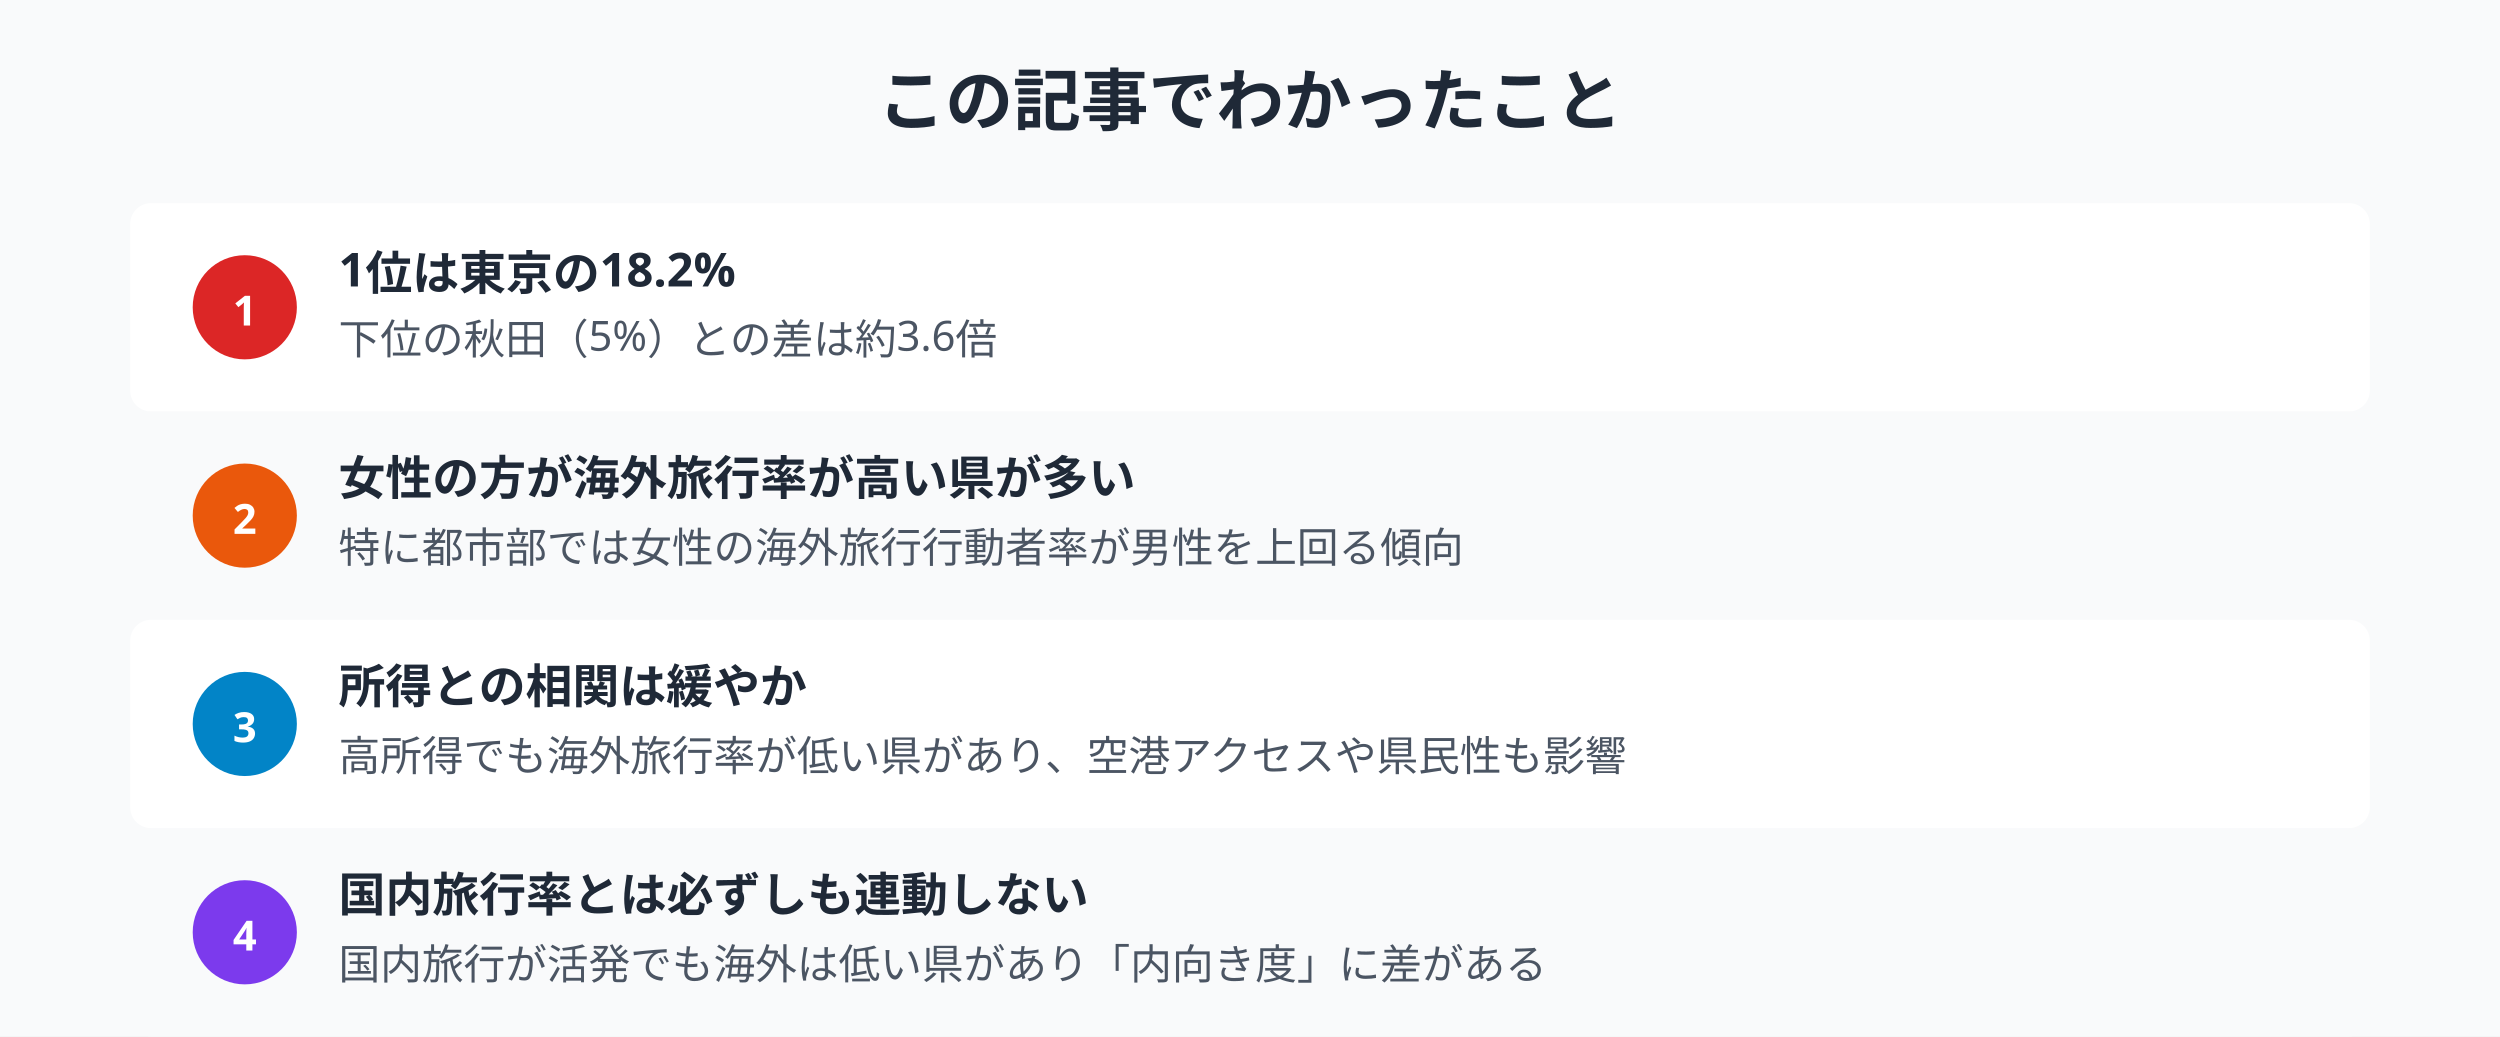
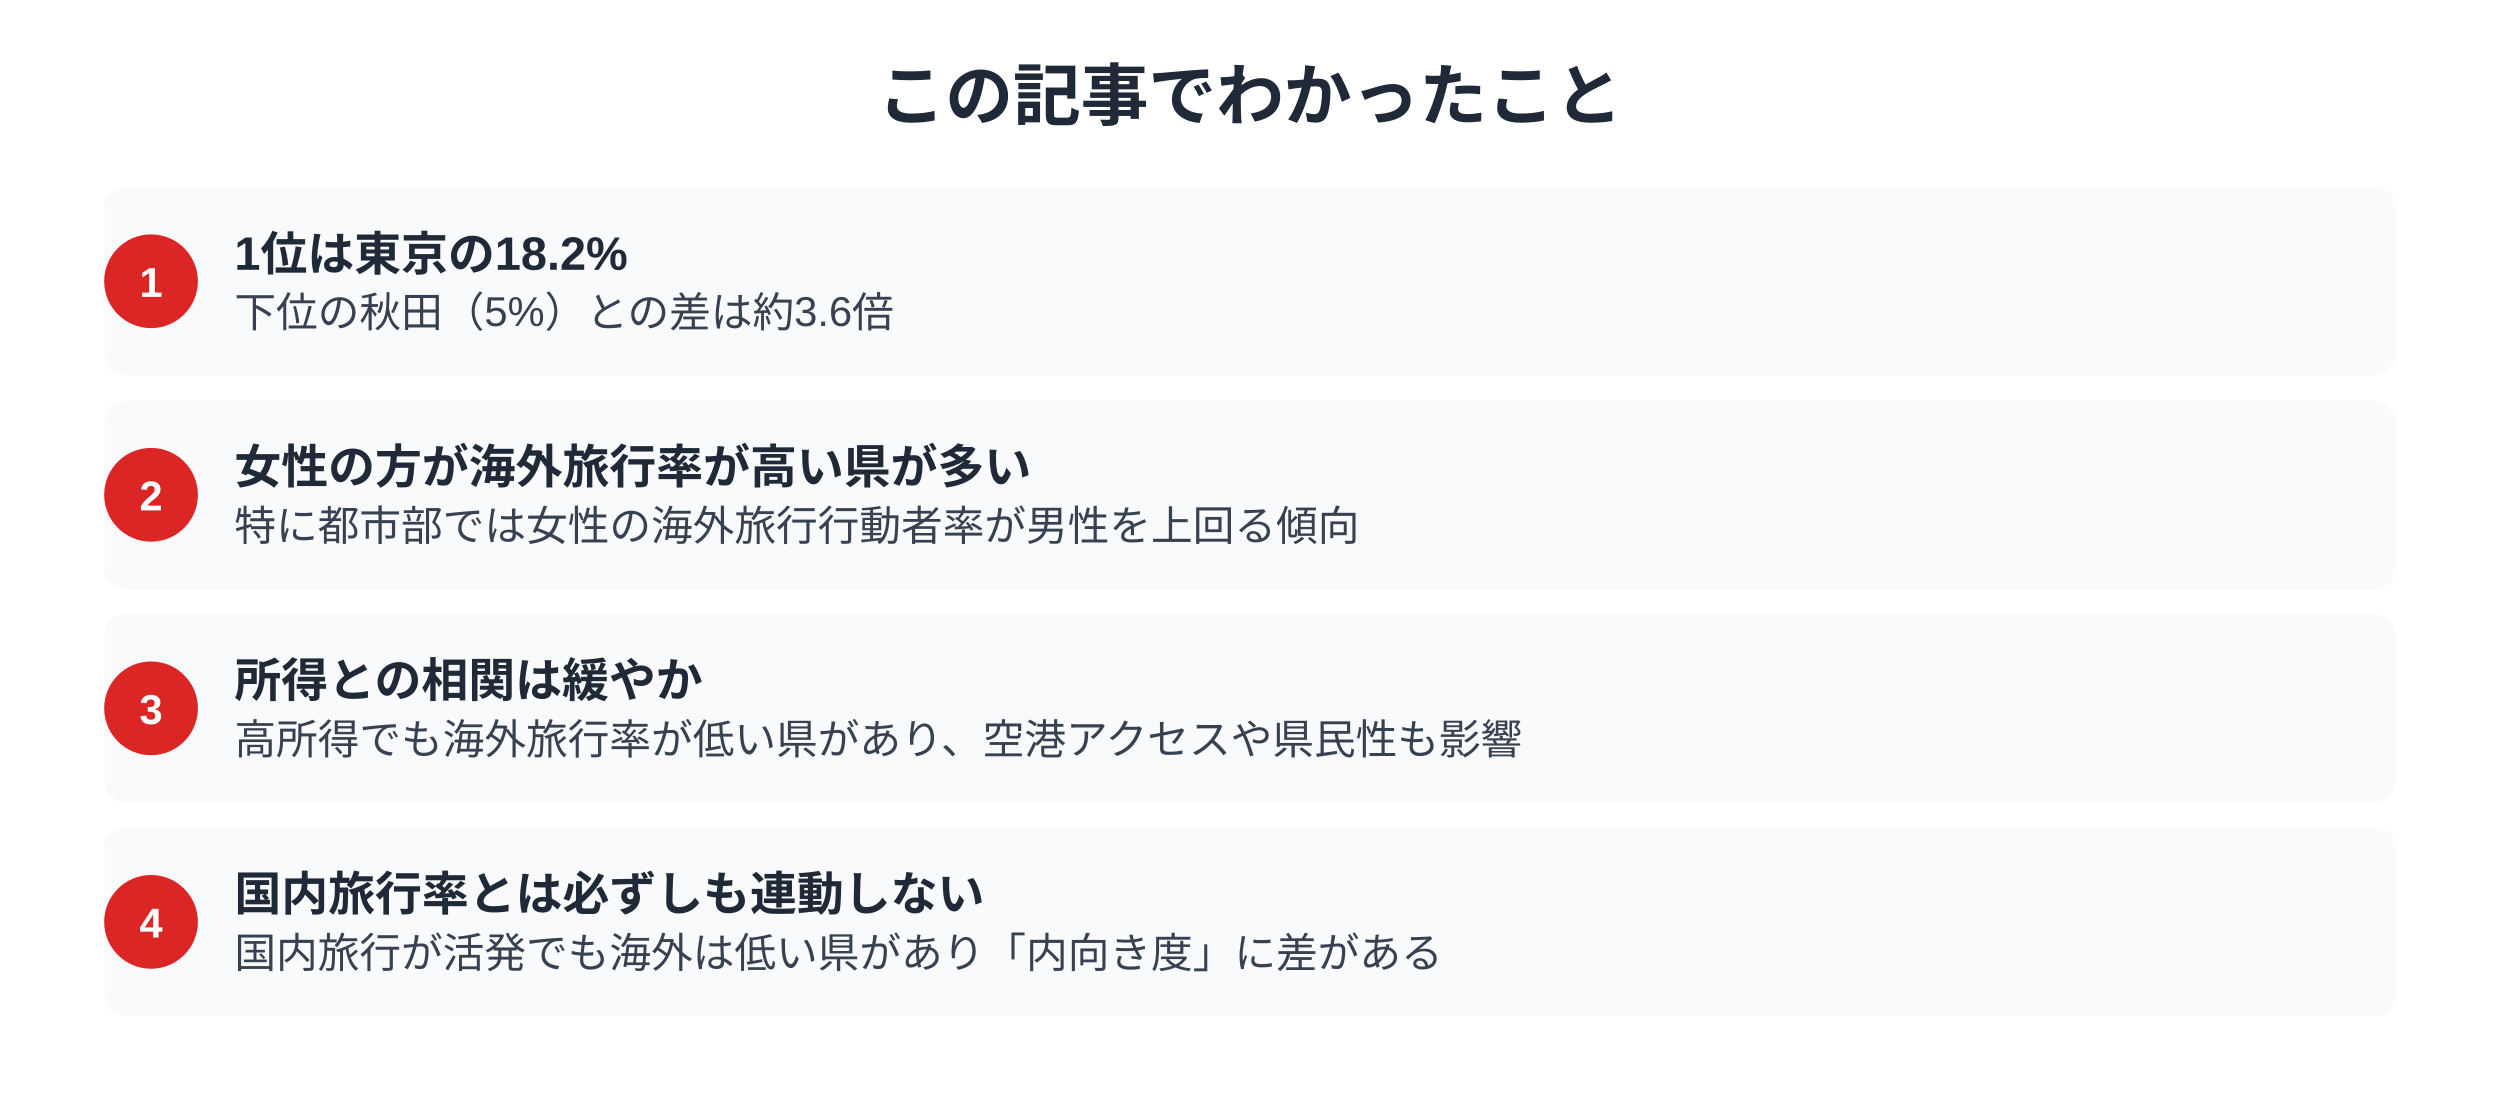
- <svg xmlns="http://www.w3.org/2000/svg" width="960" height="398" viewBox="0 0 960 398" font-family="'Hiragino Sans','Noto Sans JP',sans-serif" role="img" aria-label="この記事でわかったこと">
-   <rect width="960" height="398" fill="#f9fafb" />
-   <text x="480" y="48" text-anchor="middle" font-size="26" font-weight="bold" fill="#1f2937">この記事でわかったこと</text>
-   <rect x="50" y="78" width="860" height="80" fill="#ffffff" rx="8" />
-   <circle cx="94" cy="118" r="20" fill="#dc2626" />
-   <text x="94" y="125" text-anchor="middle" font-size="16" font-weight="bold" fill="#fff">1</text>
-   <text x="130" y="110" font-size="18" font-weight="bold" fill="#1f2937">1位は東京の18.2%</text>
-   <text x="130" y="136" font-size="16" fill="#4b5563">下位の秋田（5%）との差は約3.6倍</text>
-   <rect x="50" y="158" width="860" height="80" fill="#f9fafb" rx="8" />
-   <circle cx="94" cy="198" r="20" fill="#ea580c" />
-   <text x="94" y="205" text-anchor="middle" font-size="16" font-weight="bold" fill="#fff">2</text>
-   <text x="130" y="190" font-size="18" font-weight="bold" fill="#1f2937">女性の方が海外旅行率が高い県が多い</text>
-   <text x="130" y="216" font-size="16" fill="#4b5563">特に都市部では女性の海外旅行行動者率が男性を上回る傾向</text>
-   <rect x="50" y="238" width="860" height="80" fill="#ffffff" rx="8" />
-   <circle cx="94" cy="278" r="20" fill="#0284c7" />
-   <text x="94" y="285" text-anchor="middle" font-size="16" font-weight="bold" fill="#fff">3</text>
-   <text x="130" y="270" font-size="18" font-weight="bold" fill="#1f2937">所得との相関は緩やか</text>
-   <text x="130" y="296" font-size="16" fill="#4b5563">高所得でも海外旅行率が低い県があり、空港アクセスや県民性も影響</text>
-   <rect x="50" y="318" width="860" height="80" fill="#f9fafb" rx="8" />
-   <circle cx="94" cy="358" r="20" fill="#7c3aed" />
-   <text x="94" y="365" text-anchor="middle" font-size="16" font-weight="bold" fill="#fff">4</text>
-   <text x="130" y="350" font-size="18" font-weight="bold" fill="#1f2937">国内旅行率とは必ずしも連動しない</text>
-   <text x="130" y="376" font-size="16" fill="#4b5563">国内旅行が活発でも海外は低い県があり「内向き度」に差がある</text>
+ <svg xmlns="http://www.w3.org/2000/svg" viewBox="0 0 960 422" width="960" height="422" font-family="'Helvetica Neue', Arial, 'Hiragino Kaku Gothic ProN', sans-serif" role="img" aria-label="この記事でわかったこと">
+   <style>
+     .svg-bg{fill:#ffffff}
+     .svg-plot{fill:#f9fafb}
+     .svg-plot-border{stroke:#d1d5db}
+     .svg-title{fill:#1f2937}
+     .svg-axis{fill:#374151}
+     .svg-tick{fill:#6b7280}
+     .svg-grid{stroke:#e5e7eb}
+     @media (prefers-color-scheme:dark){
+     .svg-bg{fill:#0f172a}
+     .svg-plot{fill:#1e293b}
+     .svg-plot-border{stroke:#334155}
+     .svg-title{fill:#e2e8f0}
+     .svg-axis{fill:#cbd5e1}
+     .svg-tick{fill:#94a3b8}
+     .svg-grid{stroke:#334155}
+     }
+   </style>
+   <rect width="960" height="422" class="svg-bg" />
+   <text x="480" y="46" text-anchor="middle" font-size="26" font-weight="bold" class="svg-title">この記事でわかったこと</text>
+   <rect x="40" y="72" width="880" height="72" class="svg-plot" rx="8" />
+   <circle cx="58" cy="108" r="18" fill="#dc2626" />
+   <text x="58" y="114" text-anchor="middle" font-size="16" font-weight="bold" fill="#ffffff">1</text>
+   <text x="90" y="103.6" font-size="18" font-weight="bold" class="svg-title">
+     <tspan x="90" dy="0">1位は東京の18.2%</tspan>
+   </text>
+   <text x="90" y="125.6" font-size="16" class="svg-axis">
+     <tspan x="90" dy="0">下位の秋田（5%）との差は約3.6倍</tspan>
+   </text>
+   <rect x="40" y="154" width="880" height="72" class="svg-plot" rx="8" />
+   <circle cx="58" cy="190" r="18" fill="#dc2626" />
+   <text x="58" y="196" text-anchor="middle" font-size="16" font-weight="bold" fill="#ffffff">2</text>
+   <text x="90" y="185.6" font-size="18" font-weight="bold" class="svg-title">
+     <tspan x="90" dy="0">女性の方が海外旅行率が高い県が多い</tspan>
+   </text>
+   <text x="90" y="207.6" font-size="16" class="svg-axis">
+     <tspan x="90" dy="0">特に都市部では女性の海外旅行行動者率が男性を上回る傾向</tspan>
+   </text>
+   <rect x="40" y="236" width="880" height="72" class="svg-plot" rx="8" />
+   <circle cx="58" cy="272" r="18" fill="#dc2626" />
+   <text x="58" y="278" text-anchor="middle" font-size="16" font-weight="bold" fill="#ffffff">3</text>
+   <text x="90" y="267.6" font-size="18" font-weight="bold" class="svg-title">
+     <tspan x="90" dy="0">所得との相関は緩やか</tspan>
+   </text>
+   <text x="90" y="289.6" font-size="16" class="svg-axis">
+     <tspan x="90" dy="0">高所得でも海外旅行率が低い県があり、空港アクセスや県民性も影響</tspan>
+   </text>
+   <rect x="40" y="318" width="880" height="72" class="svg-plot" rx="8" />
+   <circle cx="58" cy="354" r="18" fill="#dc2626" />
+   <text x="58" y="360" text-anchor="middle" font-size="16" font-weight="bold" fill="#ffffff">4</text>
+   <text x="90" y="349.6" font-size="18" font-weight="bold" class="svg-title">
+     <tspan x="90" dy="0">国内旅行率とは必ずしも連動しない</tspan>
+   </text>
+   <text x="90" y="371.6" font-size="16" class="svg-axis">
+     <tspan x="90" dy="0">国内旅行が活発でも海外は低い県があり「内向き度」に差がある</tspan>
+   </text>
</svg>
